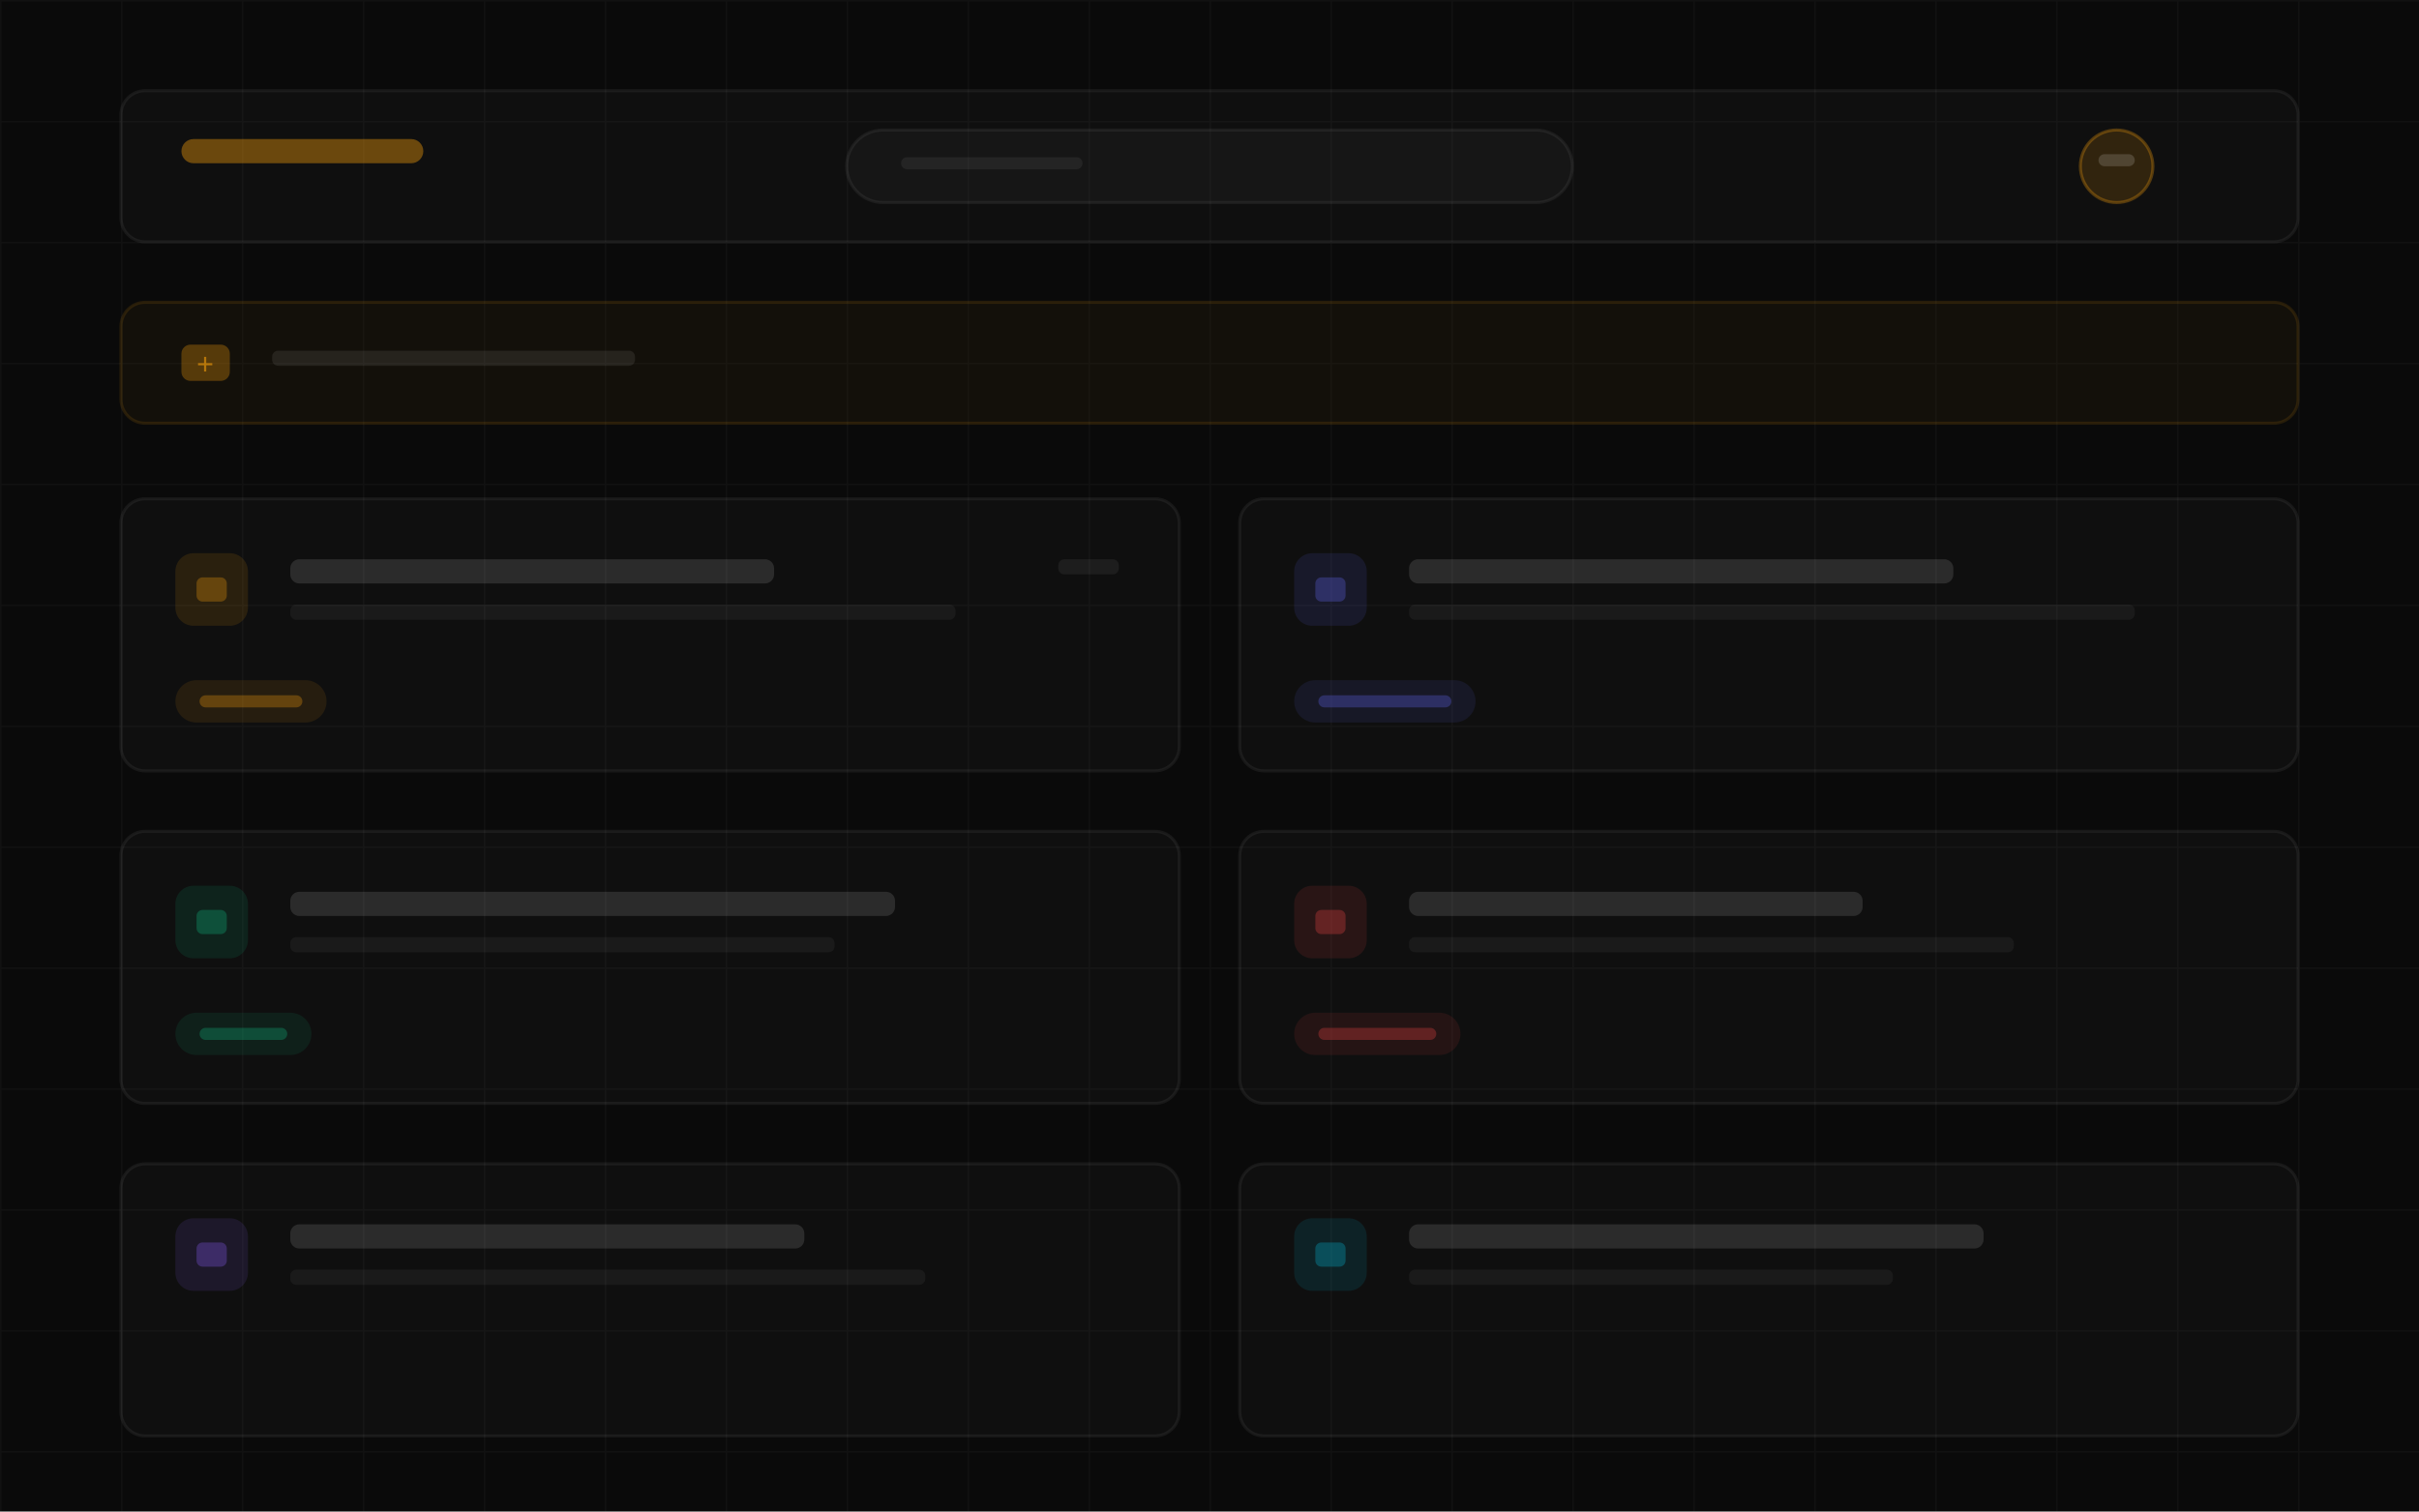
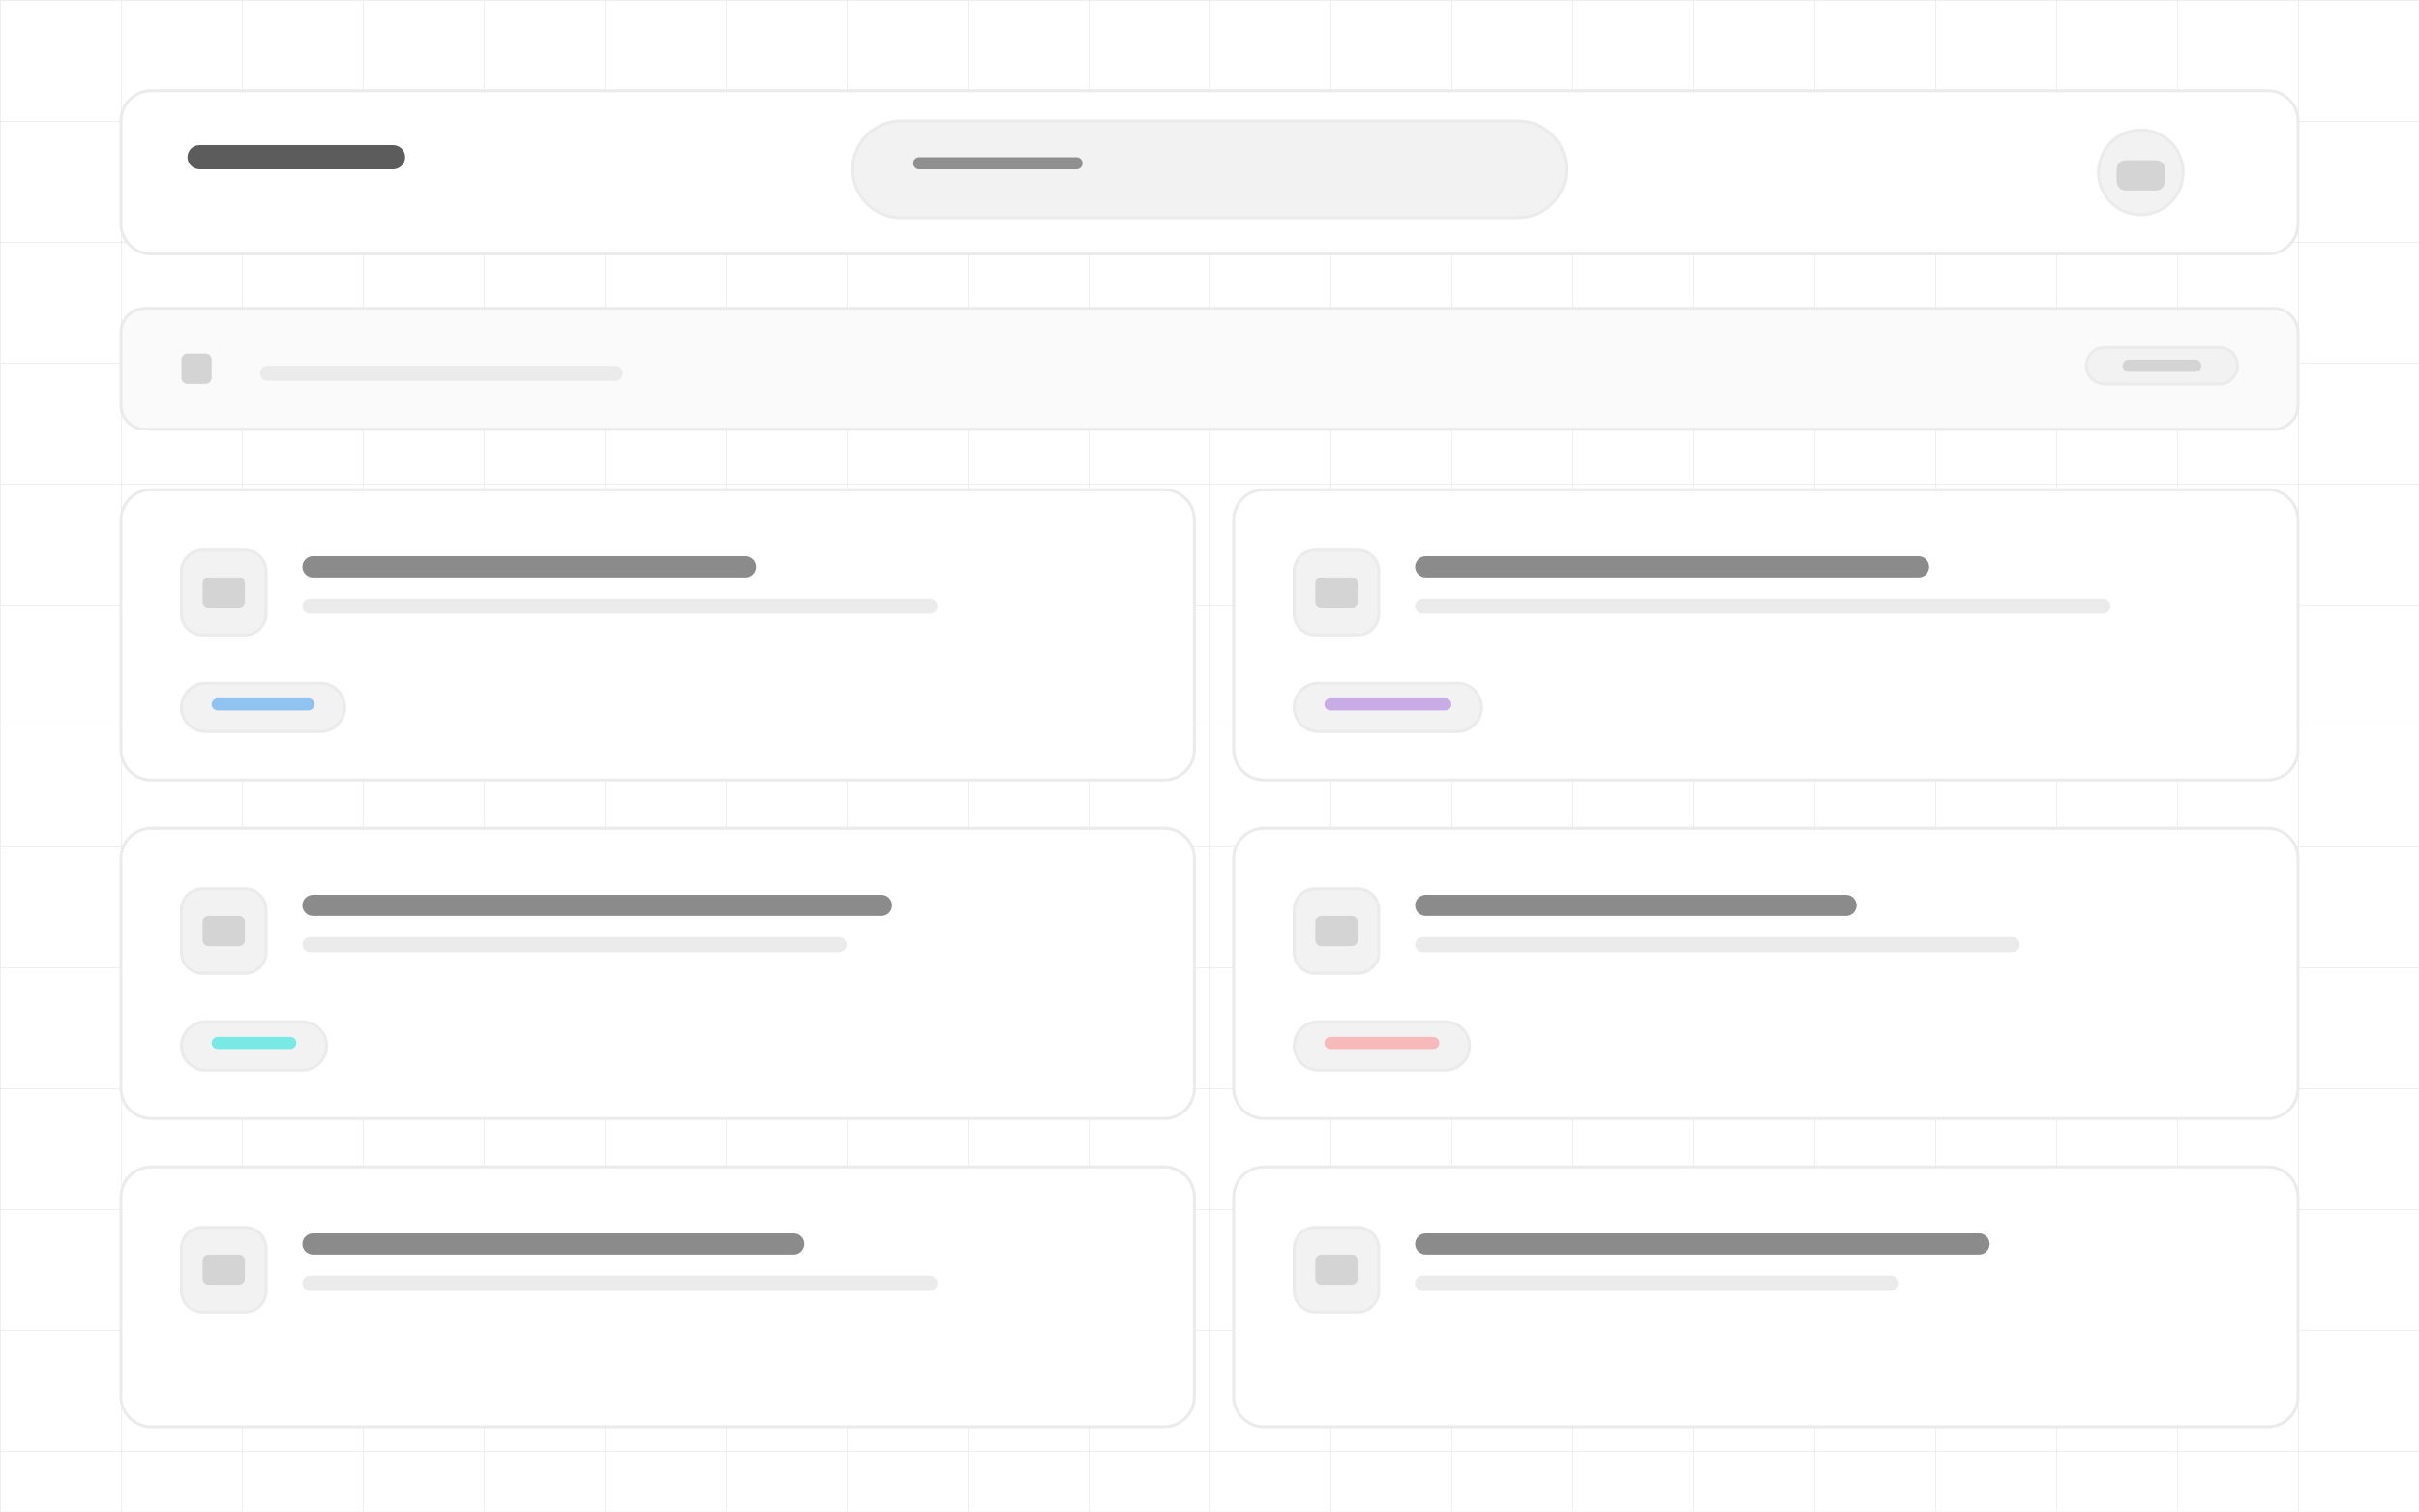
<svg xmlns="http://www.w3.org/2000/svg" viewBox="0 0 800 500" fill="none">
-   <rect width="800" height="500" fill="#0a0a0a" />
+   <rect width="800" height="500" fill="#ffffff" />
  <defs>
    <pattern id="grid" width="40" height="40" patternUnits="userSpaceOnUse">
-       <path d="M 40 0 L 0 0 0 40" fill="none" stroke="rgba(255,255,255,0.03)" stroke-width="1" />
+       <path d="M 40 0 L 0 0 0 40" fill="none" stroke="#ebebeb" stroke-width="0.5" />
    </pattern>
-     <linearGradient id="amber" x1="0" y1="0" x2="1" y2="1">
-       <stop offset="0%" stop-color="#f59e0b" stop-opacity="0.5" />
-       <stop offset="100%" stop-color="#fbbf24" stop-opacity="0.3" />
-     </linearGradient>
  </defs>
  <rect width="800" height="500" fill="url(#grid)" />
-   <rect x="40" y="30" width="720" height="50" rx="8" fill="rgba(255,255,255,0.02)" stroke="rgba(255,255,255,0.06)" stroke-width="1" />
-   <rect x="60" y="46" width="80" height="8" rx="4" fill="rgba(245,158,11,0.4)" />
-   <rect x="280" y="43" width="240" height="24" rx="12" fill="rgba(255,255,255,0.03)" stroke="rgba(255,255,255,0.06)" stroke-width="1" />
-   <rect x="298" y="52" width="60" height="4" rx="2" fill="rgba(255,255,255,0.06)" />
-   <circle cx="700" cy="55" r="12" fill="rgba(245,158,11,0.15)" stroke="rgba(245,158,11,0.3)" stroke-width="1" />
-   <rect x="694" y="51" width="12" height="4" rx="2" fill="rgba(255,255,255,0.15)" />
-   <rect x="40" y="100" width="720" height="40" rx="8" fill="rgba(245,158,11,0.04)" stroke="rgba(245,158,11,0.12)" stroke-width="1" />
-   <rect x="60" y="114" width="16" height="12" rx="3" fill="rgba(245,158,11,0.3)" />
-   <text x="65" y="124" font-size="10" fill="rgba(245,158,11,0.6)" font-family="sans-serif">+</text>
-   <rect x="90" y="116" width="120" height="5" rx="2" fill="rgba(255,255,255,0.08)" />
-   <rect x="40" y="165" width="350" height="90" rx="8" fill="rgba(255,255,255,0.02)" stroke="rgba(255,255,255,0.06)" stroke-width="1" />
-   <rect x="58" y="183" width="24" height="24" rx="6" fill="rgba(245,158,11,0.12)" />
-   <rect x="65" y="191" width="10" height="8" rx="2" fill="rgba(245,158,11,0.3)" />
-   <rect x="96" y="185" width="160" height="8" rx="3" fill="rgba(255,255,255,0.12)" />
-   <rect x="96" y="200" width="220" height="5" rx="2" fill="rgba(255,255,255,0.05)" />
-   <rect x="58" y="225" width="50" height="14" rx="7" fill="rgba(245,158,11,0.1)" />
-   <rect x="66" y="230" width="34" height="4" rx="2" fill="rgba(245,158,11,0.3)" />
-   <rect x="350" y="185" width="20" height="5" rx="2" fill="rgba(255,255,255,0.06)" />
-   <rect x="410" y="165" width="350" height="90" rx="8" fill="rgba(255,255,255,0.02)" stroke="rgba(255,255,255,0.06)" stroke-width="1" />
-   <rect x="428" y="183" width="24" height="24" rx="6" fill="rgba(99,102,241,0.12)" />
-   <rect x="435" y="191" width="10" height="8" rx="2" fill="rgba(99,102,241,0.3)" />
-   <rect x="466" y="185" width="180" height="8" rx="3" fill="rgba(255,255,255,0.12)" />
-   <rect x="466" y="200" width="240" height="5" rx="2" fill="rgba(255,255,255,0.05)" />
-   <rect x="428" y="225" width="60" height="14" rx="7" fill="rgba(99,102,241,0.1)" />
-   <rect x="436" y="230" width="44" height="4" rx="2" fill="rgba(99,102,241,0.3)" />
-   <rect x="40" y="275" width="350" height="90" rx="8" fill="rgba(255,255,255,0.02)" stroke="rgba(255,255,255,0.06)" stroke-width="1" />
-   <rect x="58" y="293" width="24" height="24" rx="6" fill="rgba(16,185,129,0.12)" />
-   <rect x="65" y="301" width="10" height="8" rx="2" fill="rgba(16,185,129,0.3)" />
-   <rect x="96" y="295" width="200" height="8" rx="3" fill="rgba(255,255,255,0.12)" />
-   <rect x="96" y="310" width="180" height="5" rx="2" fill="rgba(255,255,255,0.05)" />
-   <rect x="58" y="335" width="45" height="14" rx="7" fill="rgba(16,185,129,0.1)" />
-   <rect x="66" y="340" width="29" height="4" rx="2" fill="rgba(16,185,129,0.3)" />
-   <rect x="410" y="275" width="350" height="90" rx="8" fill="rgba(255,255,255,0.02)" stroke="rgba(255,255,255,0.06)" stroke-width="1" />
-   <rect x="428" y="293" width="24" height="24" rx="6" fill="rgba(239,68,68,0.12)" />
-   <rect x="435" y="301" width="10" height="8" rx="2" fill="rgba(239,68,68,0.3)" />
-   <rect x="466" y="295" width="150" height="8" rx="3" fill="rgba(255,255,255,0.12)" />
-   <rect x="466" y="310" width="200" height="5" rx="2" fill="rgba(255,255,255,0.05)" />
-   <rect x="428" y="335" width="55" height="14" rx="7" fill="rgba(239,68,68,0.1)" />
-   <rect x="436" y="340" width="39" height="4" rx="2" fill="rgba(239,68,68,0.3)" />
-   <rect x="40" y="385" width="350" height="90" rx="8" fill="rgba(255,255,255,0.02)" stroke="rgba(255,255,255,0.06)" stroke-width="1" />
-   <rect x="58" y="403" width="24" height="24" rx="6" fill="rgba(139,92,246,0.12)" />
-   <rect x="65" y="411" width="10" height="8" rx="2" fill="rgba(139,92,246,0.3)" />
-   <rect x="96" y="405" width="170" height="8" rx="3" fill="rgba(255,255,255,0.12)" />
-   <rect x="96" y="420" width="210" height="5" rx="2" fill="rgba(255,255,255,0.05)" />
-   <rect x="410" y="385" width="350" height="90" rx="8" fill="rgba(255,255,255,0.02)" stroke="rgba(255,255,255,0.06)" stroke-width="1" />
-   <rect x="428" y="403" width="24" height="24" rx="6" fill="rgba(6,182,212,0.12)" />
-   <rect x="435" y="411" width="10" height="8" rx="2" fill="rgba(6,182,212,0.3)" />
-   <rect x="466" y="405" width="190" height="8" rx="3" fill="rgba(255,255,255,0.12)" />
-   <rect x="466" y="420" width="160" height="5" rx="2" fill="rgba(255,255,255,0.05)" />
+   <rect x="40" y="30" width="720" height="54" rx="10" fill="#ffffff" stroke="#ebebeb" stroke-width="1" />
+   <rect x="62" y="48" width="72" height="8" rx="4" fill="#171717" opacity="0.7" />
+   <rect x="282" y="40" width="236" height="32" rx="16" fill="#f2f2f2" stroke="#ebebeb" stroke-width="1" />
+   <rect x="302" y="52" width="56" height="4" rx="2" fill="#8f8f8f" />
+   <circle cx="708" cy="57" r="14" fill="#f2f2f2" stroke="#ebebeb" stroke-width="1" />
+   <rect x="700" y="53" width="16" height="10" rx="3" fill="#d4d4d4" />
+   <rect x="40" y="102" width="720" height="40" rx="8" fill="#fafafa" stroke="#ebebeb" stroke-width="1" />
+   <rect x="60" y="117" width="10" height="10" rx="2" fill="#d4d4d4" />
+   <rect x="86" y="121" width="120" height="5" rx="2.5" fill="#ebebeb" />
+   <rect x="690" y="115" width="50" height="12" rx="6" fill="#f2f2f2" stroke="#ebebeb" stroke-width="1" />
+   <rect x="702" y="119" width="26" height="4" rx="2" fill="#d4d4d4" />
+   <rect x="40" y="162" width="355" height="96" rx="10" fill="#ffffff" stroke="#ebebeb" stroke-width="1" />
+   <rect x="60" y="182" width="28" height="28" rx="7" fill="#f2f2f2" stroke="#ebebeb" stroke-width="1" />
+   <rect x="67" y="191" width="14" height="10" rx="2" fill="#d4d4d4" />
+   <rect x="100" y="184" width="150" height="7" rx="3.5" fill="#171717" opacity="0.5" />
+   <rect x="100" y="198" width="210" height="5" rx="2.5" fill="#ebebeb" />
+   <rect x="60" y="226" width="54" height="16" rx="8" fill="#f2f2f2" stroke="#ebebeb" stroke-width="1" />
+   <rect x="70" y="231" width="34" height="4" rx="2" fill="#007cf0" opacity="0.4" />
+   <rect x="408" y="162" width="352" height="96" rx="10" fill="#ffffff" stroke="#ebebeb" stroke-width="1" />
+   <rect x="428" y="182" width="28" height="28" rx="7" fill="#f2f2f2" stroke="#ebebeb" stroke-width="1" />
+   <rect x="435" y="191" width="14" height="10" rx="2" fill="#d4d4d4" />
+   <rect x="468" y="184" width="170" height="7" rx="3.5" fill="#171717" opacity="0.5" />
+   <rect x="468" y="198" width="230" height="5" rx="2.5" fill="#ebebeb" />
+   <rect x="428" y="226" width="62" height="16" rx="8" fill="#f2f2f2" stroke="#ebebeb" stroke-width="1" />
+   <rect x="438" y="231" width="42" height="4" rx="2" fill="#7928ca" opacity="0.35" />
+   <rect x="40" y="274" width="355" height="96" rx="10" fill="#ffffff" stroke="#ebebeb" stroke-width="1" />
+   <rect x="60" y="294" width="28" height="28" rx="7" fill="#f2f2f2" stroke="#ebebeb" stroke-width="1" />
+   <rect x="67" y="303" width="14" height="10" rx="2" fill="#d4d4d4" />
+   <rect x="100" y="296" width="195" height="7" rx="3.5" fill="#171717" opacity="0.5" />
+   <rect x="100" y="310" width="180" height="5" rx="2.5" fill="#ebebeb" />
+   <rect x="60" y="338" width="48" height="16" rx="8" fill="#f2f2f2" stroke="#ebebeb" stroke-width="1" />
+   <rect x="70" y="343" width="28" height="4" rx="2" fill="#00dfd8" opacity="0.5" />
+   <rect x="408" y="274" width="352" height="96" rx="10" fill="#ffffff" stroke="#ebebeb" stroke-width="1" />
+   <rect x="428" y="294" width="28" height="28" rx="7" fill="#f2f2f2" stroke="#ebebeb" stroke-width="1" />
+   <rect x="435" y="303" width="14" height="10" rx="2" fill="#d4d4d4" />
+   <rect x="468" y="296" width="146" height="7" rx="3.5" fill="#171717" opacity="0.5" />
+   <rect x="468" y="310" width="200" height="5" rx="2.5" fill="#ebebeb" />
+   <rect x="428" y="338" width="58" height="16" rx="8" fill="#f2f2f2" stroke="#ebebeb" stroke-width="1" />
+   <rect x="438" y="343" width="38" height="4" rx="2" fill="#ff4d4d" opacity="0.35" />
+   <rect x="40" y="386" width="355" height="86" rx="10" fill="#ffffff" stroke="#ebebeb" stroke-width="1" />
+   <rect x="60" y="406" width="28" height="28" rx="7" fill="#f2f2f2" stroke="#ebebeb" stroke-width="1" />
+   <rect x="67" y="415" width="14" height="10" rx="2" fill="#d4d4d4" />
+   <rect x="100" y="408" width="166" height="7" rx="3.5" fill="#171717" opacity="0.5" />
+   <rect x="100" y="422" width="210" height="5" rx="2.5" fill="#ebebeb" />
+   <rect x="408" y="386" width="352" height="86" rx="10" fill="#ffffff" stroke="#ebebeb" stroke-width="1" />
+   <rect x="428" y="406" width="28" height="28" rx="7" fill="#f2f2f2" stroke="#ebebeb" stroke-width="1" />
+   <rect x="435" y="415" width="14" height="10" rx="2" fill="#d4d4d4" />
+   <rect x="468" y="408" width="190" height="7" rx="3.5" fill="#171717" opacity="0.5" />
+   <rect x="468" y="422" width="160" height="5" rx="2.5" fill="#ebebeb" />
</svg>
